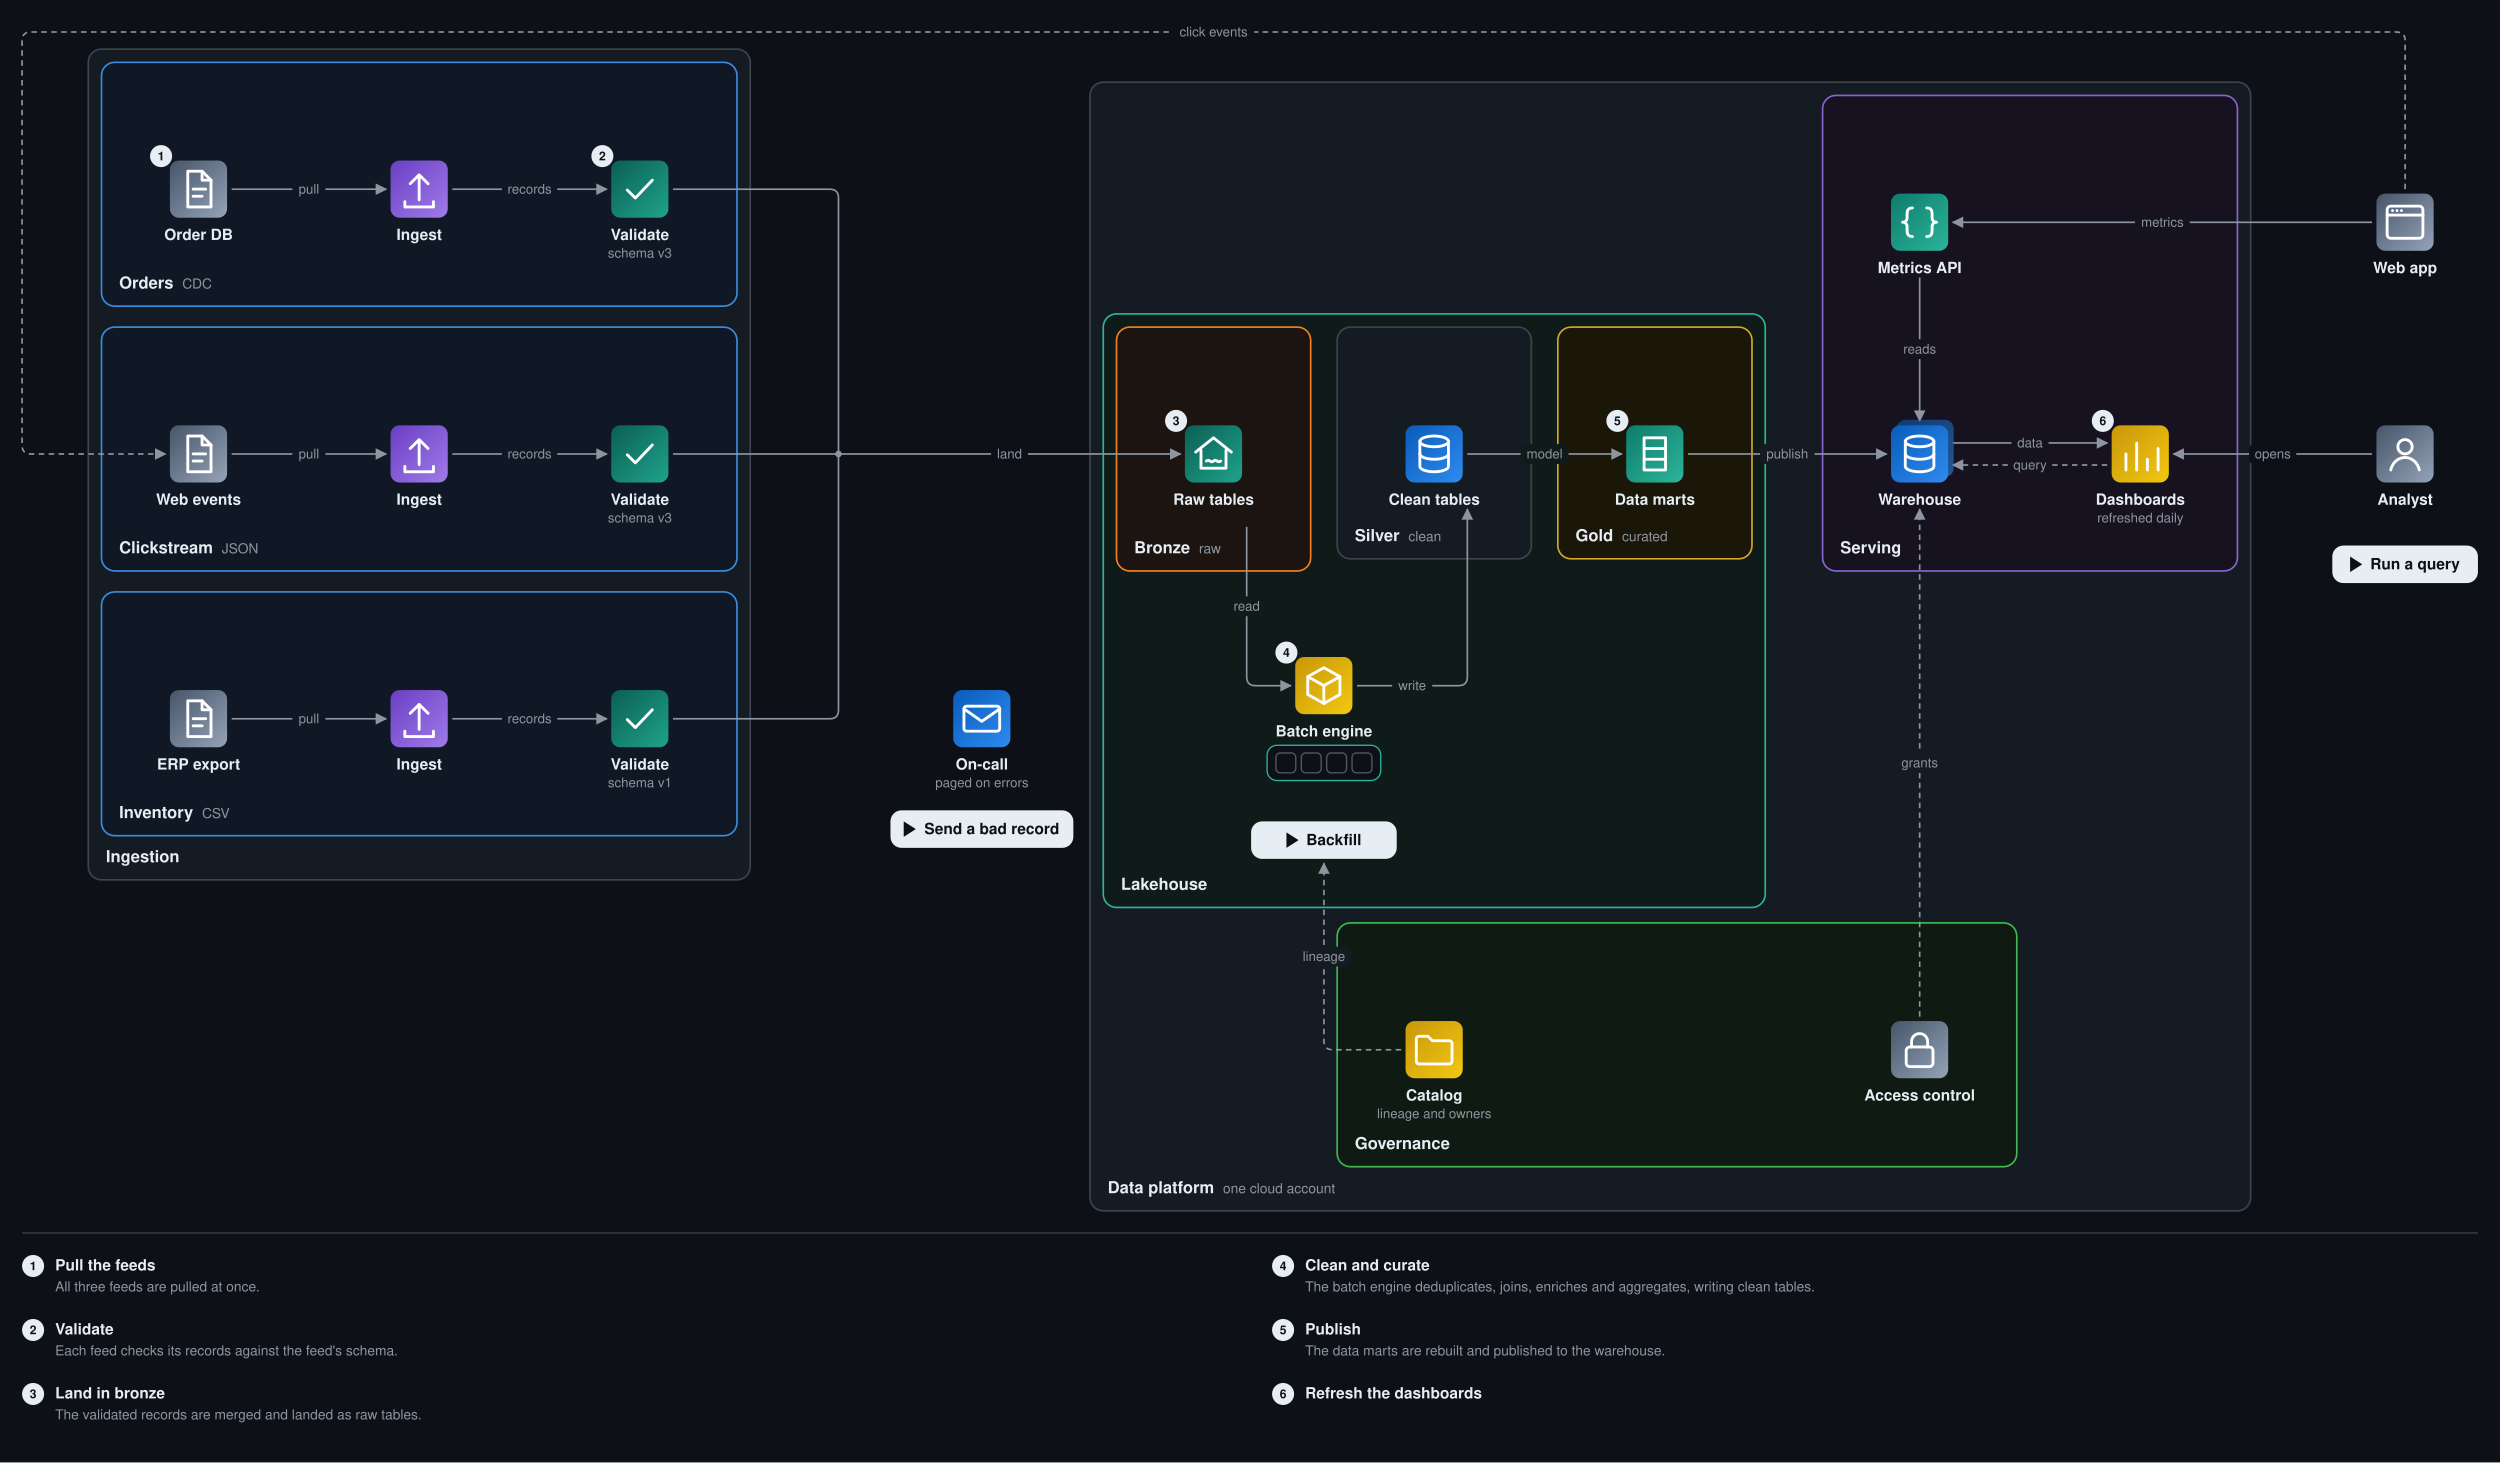
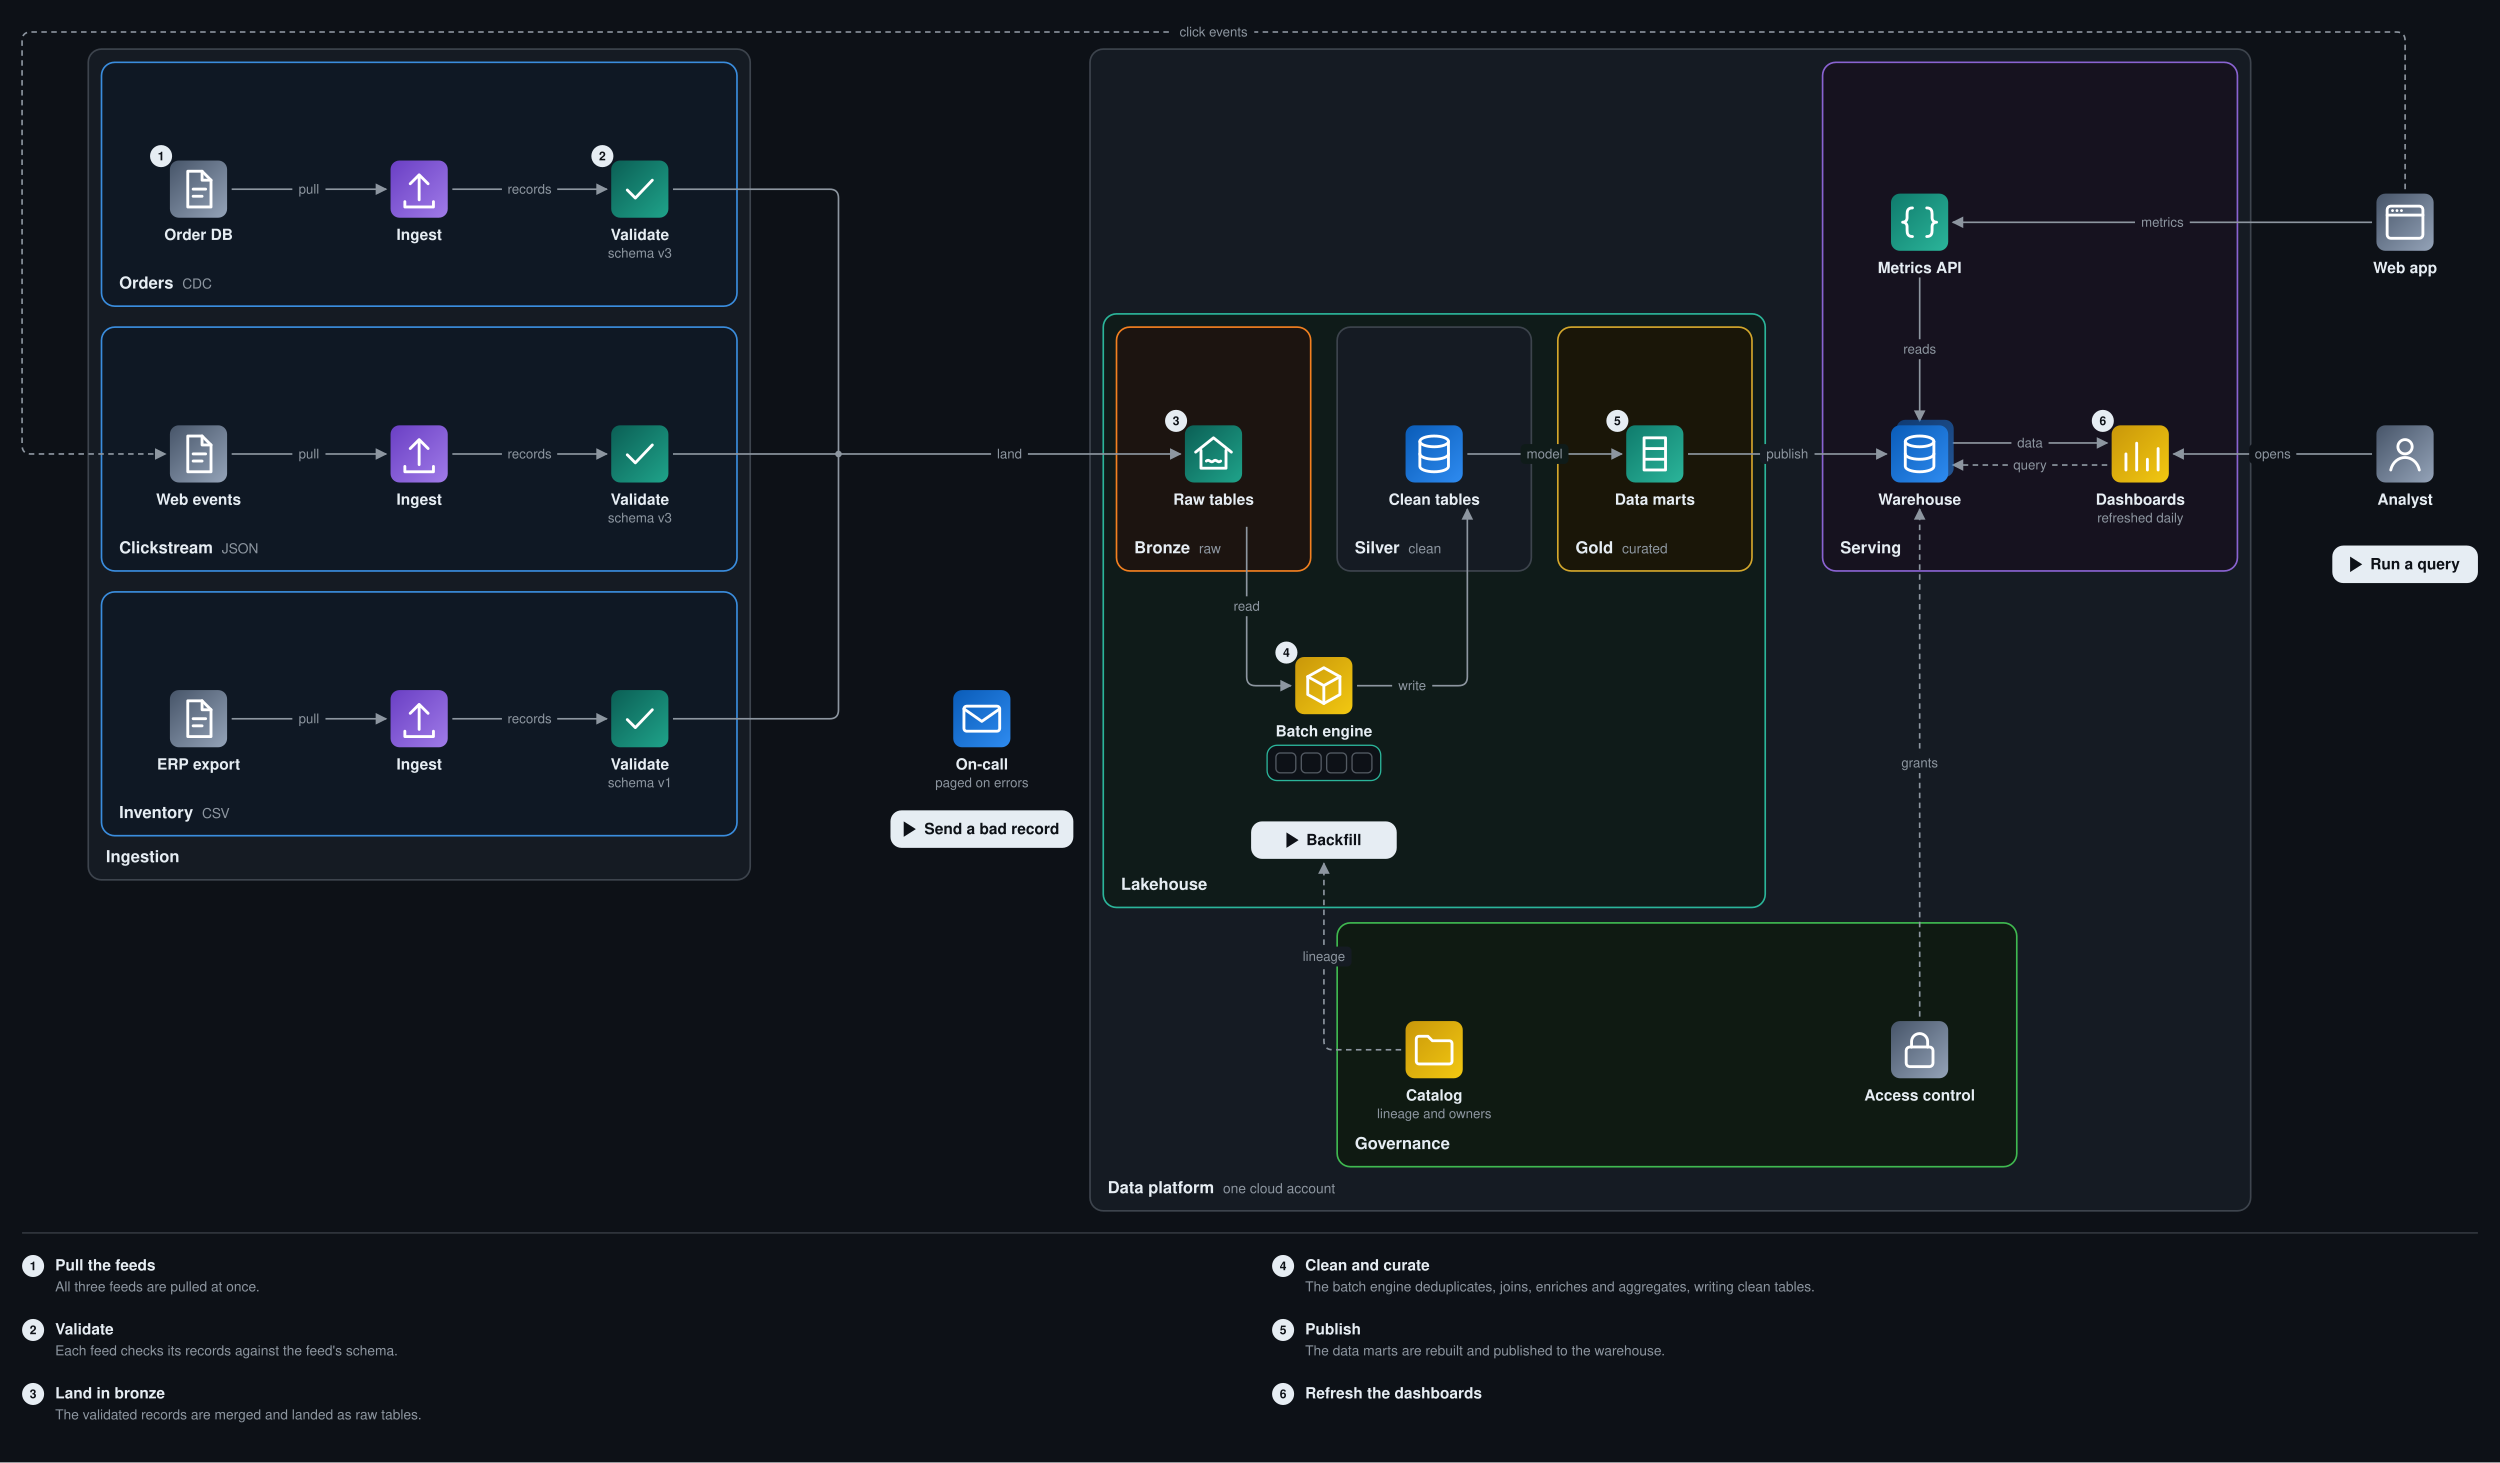
<svg xmlns="http://www.w3.org/2000/svg" viewBox="-180 -171.5 2266 1325.5" width="2266" height="1325.5" font-family="-apple-system, BlinkMacSystemFont, 'Segoe UI', Helvetica, Arial, sans-serif" role="img" aria-label="Three source feeds are ingested, validated and merged into a lakehouse, where a batch engine cleans and curates the data through bronze, silver and gold zones before a warehouse serves it to dashboards and an API. Four scenarios: the nightly batch, a bad record, a self-serve query and a backfill.">
  <defs>
    <linearGradient id="tile-amber" x1="0" y1="0" x2="1" y2="1">
      <stop offset="0" stop-color="#c9970a" />
      <stop offset="1" stop-color="#f2c811" />
    </linearGradient>
    <linearGradient id="tile-blue" x1="0" y1="0" x2="1" y2="1">
      <stop offset="0" stop-color="#0a5cb8" />
      <stop offset="1" stop-color="#2e8bf0" />
    </linearGradient>
    <linearGradient id="tile-green" x1="0" y1="0" x2="1" y2="1">
      <stop offset="0" stop-color="#0b5f55" />
      <stop offset="1" stop-color="#1fa38a" />
    </linearGradient>
    <linearGradient id="tile-slate" x1="0" y1="0" x2="1" y2="1">
      <stop offset="0" stop-color="#475569" />
      <stop offset="1" stop-color="#94a3b8" />
    </linearGradient>
    <linearGradient id="tile-teal" x1="0" y1="0" x2="1" y2="1">
      <stop offset="0" stop-color="#0f7b6c" />
      <stop offset="1" stop-color="#2bb59a" />
    </linearGradient>
    <linearGradient id="tile-violet" x1="0" y1="0" x2="1" y2="1">
      <stop offset="0" stop-color="#6a3fc4" />
      <stop offset="1" stop-color="#a07be8" />
    </linearGradient>
  </defs>
  <rect x="-180" y="-171.5" width="2266" height="1325.5" fill="#0d1117" />
  <g class="dg-body">
    <g class="grp" data-id="ingestion" id="g-ingestion">
      <rect x="-100" y="-127" width="600" height="753" rx="12" stroke-width="1.5" fill="#151b23" stroke="#3d444d" />
      <text class="gtitle" x="-84" y="610" font-size="15" font-weight="600" fill="#e6edf3">Ingestion</text>
    </g>
    <g class="grp" data-id="account" id="g-account">
-       <rect x="808" y="-97" width="1052" height="1023" rx="12" stroke-width="1.5" fill="#151b23" stroke="#3d444d" />
+       <rect x="808" y="-127" width="1052" height="1053" rx="12" stroke-width="1.5" fill="#151b23" stroke="#3d444d" />
      <text class="gtitle" x="824" y="910" font-size="15" font-weight="600" fill="#e6edf3">Data platform<tspan class="gsub" dx="8" font-size="12.5" font-weight="400" fill="#8d96a0">one cloud account</tspan>
      </text>
    </g>
    <g class="grp" data-id="lakehouse" id="g-lakehouse">
      <rect x="820" y="113" width="600" height="538" rx="12" stroke-width="1.5" fill="#0f1b19" stroke="#2bb59a" />
      <text class="gtitle" x="836" y="635" font-size="15" font-weight="600" fill="#e6edf3">Lakehouse</text>
    </g>
    <g class="grp" data-id="serving" id="g-serving">
-       <rect x="1472" y="-85" width="376" height="431" rx="12" stroke-width="1.5" fill="#16121f" stroke="#8a63d2" />
+       <rect x="1472" y="-115" width="376" height="461" rx="12" stroke-width="1.5" fill="#16121f" stroke="#8a63d2" />
      <text class="gtitle" x="1488" y="330" font-size="15" font-weight="600" fill="#e6edf3">Serving</text>
    </g>
    <g class="grp" data-id="governance" id="g-governance">
      <rect x="1032" y="665" width="616" height="221" rx="12" stroke-width="1.5" fill="#0f1a12" stroke="#3fb950" />
      <text class="gtitle" x="1048" y="870" font-size="15" font-weight="600" fill="#e6edf3">Governance</text>
    </g>
    <g class="grp" data-id="orders/feed" id="g-orders_feed">
      <rect x="-88" y="-115" width="576" height="221" rx="12" stroke-width="1.5" fill="#0f1824" stroke="#3a8dde" />
      <text class="gtitle" x="-72" y="90" font-size="15" font-weight="600" fill="#e6edf3">Orders<tspan class="gsub" dx="8" font-size="12.5" font-weight="400" fill="#8d96a0">CDC</tspan>
      </text>
    </g>
    <g class="grp" data-id="clicks/feed" id="g-clicks_feed">
      <rect x="-88" y="125" width="576" height="221" rx="12" stroke-width="1.5" fill="#0f1824" stroke="#3a8dde" />
      <text class="gtitle" x="-72" y="330" font-size="15" font-weight="600" fill="#e6edf3">Clickstream<tspan class="gsub" dx="8" font-size="12.5" font-weight="400" fill="#8d96a0">JSON</tspan>
      </text>
    </g>
    <g class="grp" data-id="stock/feed" id="g-stock_feed">
      <rect x="-88" y="365" width="576" height="221" rx="12" stroke-width="1.5" fill="#0f1824" stroke="#3a8dde" />
      <text class="gtitle" x="-72" y="570" font-size="15" font-weight="600" fill="#e6edf3">Inventory<tspan class="gsub" dx="8" font-size="12.5" font-weight="400" fill="#8d96a0">CSV</tspan>
      </text>
    </g>
    <g class="grp" data-id="bronze" id="g-bronze">
      <rect x="832" y="125" width="176" height="221" rx="12" stroke-width="1.5" fill="#1c1410" stroke="#f38020" />
      <text class="gtitle" x="848" y="330" font-size="15" font-weight="600" fill="#e6edf3">Bronze<tspan class="gsub" dx="8" font-size="12.5" font-weight="400" fill="#8d96a0">raw</tspan>
      </text>
    </g>
    <g class="grp" data-id="silver" id="g-silver">
-       <rect x="1032" y="125" width="176" height="210" rx="12" stroke-width="1.5" fill="#151b23" stroke="#3d444d" />
-       <text class="gtitle" x="1048" y="319" font-size="15" font-weight="600" fill="#e6edf3">Silver<tspan class="gsub" dx="8" font-size="12.5" font-weight="400" fill="#8d96a0">clean</tspan>
+       <rect x="1032" y="125" width="176" height="221" rx="12" stroke-width="1.5" fill="#151b23" stroke="#3d444d" />
+       <text class="gtitle" x="1048" y="330" font-size="15" font-weight="600" fill="#e6edf3">Silver<tspan class="gsub" dx="8" font-size="12.5" font-weight="400" fill="#8d96a0">clean</tspan>
      </text>
    </g>
    <g class="grp" data-id="gold" id="g-gold">
-       <rect x="1232" y="125" width="176" height="210" rx="12" stroke-width="1.5" fill="#1a1608" stroke="#d4a72c" />
-       <text class="gtitle" x="1248" y="319" font-size="15" font-weight="600" fill="#e6edf3">Gold<tspan class="gsub" dx="8" font-size="12.5" font-weight="400" fill="#8d96a0">curated</tspan>
+       <rect x="1232" y="125" width="176" height="221" rx="12" stroke-width="1.5" fill="#1a1608" stroke="#d4a72c" />
+       <text class="gtitle" x="1248" y="330" font-size="15" font-weight="600" fill="#e6edf3">Gold<tspan class="gsub" dx="8" font-size="12.5" font-weight="400" fill="#8d96a0">curated</tspan>
      </text>
    </g>
    <g class="edge" id="e-orders_check-_bus" data-id="orders/check-&gt;bus" data-from="orders/check" data-to="bus">
      <path class="base" d="M430 0 L572 0 Q580 0 580 8 L580 240" fill="none" stroke-width="1.5" stroke="#8d96a0" />
    </g>
    <g class="edge" id="e-clicks_check-_bus" data-id="clicks/check-&gt;bus" data-from="clicks/check" data-to="bus">
      <path class="base" d="M430 240 L580 240" fill="none" stroke-width="1.5" stroke="#8d96a0" />
    </g>
    <g class="edge" id="e-stock_check-_bus" data-id="stock/check-&gt;bus" data-from="stock/check" data-to="bus">
      <path class="base" d="M430 480 L572 480 Q580 480 580 472 L580 240" fill="none" stroke-width="1.5" stroke="#8d96a0" />
    </g>
    <g class="edge" id="e-bus-_raw" data-id="bus-&gt;raw" data-from="bus" data-to="raw">
      <path class="base" d="M580 240 L890 240" fill="none" stroke-width="1.5" stroke="#8d96a0" />
      <path class="head" d="M891 240L880.5 245.25L880.5 234.75z" fill="#8d96a0" />
    </g>
    <g class="edge" id="e-raw-_spark" data-id="raw-&gt;spark" data-from="raw" data-to="spark">
      <path class="base" d="M950 306 L950 442 Q950 450 958 450 L990 450" fill="none" stroke-width="1.5" stroke="#8d96a0" />
      <path class="head" d="M991 450L980.5 455.25L980.5 444.75z" fill="#8d96a0" />
    </g>
    <g class="edge" id="e-spark-_clean" data-id="spark-&gt;clean" data-from="spark" data-to="clean">
      <path class="base" d="M1050 450 L1142 450 Q1150 450 1150 442 L1150 290" fill="none" stroke-width="1.5" stroke="#8d96a0" />
      <path class="head" d="M1150 289L1155.25 299.5L1144.75 299.5z" fill="#8d96a0" />
    </g>
    <g class="edge" id="e-clean-_marts" data-id="clean-&gt;marts" data-from="clean" data-to="marts">
      <path class="base" d="M1150 240 L1290 240" fill="none" stroke-width="1.5" stroke="#8d96a0" />
      <path class="head" d="M1291 240L1280.5 245.25L1280.5 234.75z" fill="#8d96a0" />
    </g>
    <g class="edge" id="e-marts-_warehouse" data-id="marts-&gt;warehouse" data-from="marts" data-to="warehouse">
      <path class="base" d="M1350 240 L1530 240" fill="none" stroke-width="1.5" stroke="#8d96a0" />
      <path class="head" d="M1531 240L1520.5 245.25L1520.5 234.75z" fill="#8d96a0" />
    </g>
    <g class="edge" id="e-api-_warehouse" data-id="api-&gt;warehouse" data-from="api" data-to="warehouse">
      <path class="base" d="M1560 80 L1560 210" fill="none" stroke-width="1.5" stroke="#8d96a0" />
      <path class="head" d="M1560 211L1554.75 200.5L1565.25 200.5z" fill="#8d96a0" />
    </g>
    <g class="edge" id="e-app-_api" data-id="app-&gt;api" data-from="app" data-to="api">
      <path class="base" d="M1970 30 L1590 30" fill="none" stroke-width="1.5" stroke="#8d96a0" />
      <path class="head" d="M1589 30L1599.5 24.75L1599.5 35.25z" fill="#8d96a0" />
    </g>
    <g class="edge" id="e-warehouse-_dashboards" data-id="warehouse-&gt;dashboards" data-from="warehouse" data-to="dashboards">
      <path class="base" d="M1590 230 L1730 230" fill="none" stroke-width="1.5" stroke="#8d96a0" />
      <path class="head" d="M1731 230L1720.5 235.25L1720.5 224.75z" fill="#8d96a0" />
    </g>
    <g class="edge" id="e-dashboards-_warehouse" data-id="dashboards-&gt;warehouse" data-from="dashboards" data-to="warehouse">
      <path class="base" d="M1730 250 L1590 250" fill="none" stroke-width="1.5" stroke-dasharray="5 4" stroke="#8d96a0" />
      <path class="head" d="M1589 250L1599.5 244.75L1599.5 255.25z" fill="#8d96a0" />
    </g>
    <g class="edge" id="e-analyst-_dashboards" data-id="analyst-&gt;dashboards" data-from="analyst" data-to="dashboards">
      <path class="base" d="M1970 240 L1790 240" fill="none" stroke-width="1.5" stroke="#8d96a0" />
      <path class="head" d="M1789 240L1799.5 234.75L1799.5 245.25z" fill="#8d96a0" />
    </g>
    <g class="edge" id="e-catalog-_spark" data-id="catalog-&gt;spark" data-from="catalog" data-to="spark">
      <path class="base" d="M1090 780 L1028 780 Q1020 780 1020 772 L1020 611" fill="none" stroke-width="1.5" stroke-dasharray="5 4" stroke="#8d96a0" />
      <path class="head" d="M1020 610L1025.25 620.5L1014.75 620.5z" fill="#8d96a0" />
    </g>
    <g class="edge" id="e-access-_warehouse" data-id="access-&gt;warehouse" data-from="access" data-to="warehouse">
      <path class="base" d="M1560 750 L1560 290" fill="none" stroke-width="1.5" stroke-dasharray="5 4" stroke="#8d96a0" />
      <path class="head" d="M1560 289L1565.25 299.5L1554.75 299.5z" fill="#8d96a0" />
    </g>
    <g class="edge" id="e-app-_clicks_src" data-id="app-&gt;clicks/src" data-from="app" data-to="clicks/src">
      <path class="base" d="M2000 0 L2000 -134.5 Q2000 -142.5 1992 -142.5 L-152 -142.5 Q-160 -142.5 -160 -134.5 L-160 232 Q-160 240 -152 240 L-30 240" fill="none" stroke-width="1.5" stroke-dasharray="5 4" stroke="#8d96a0" />
      <path class="head" d="M-29 240L-39.5 245.25L-39.5 234.75z" fill="#8d96a0" />
    </g>
    <g class="edge" id="e-orders_src-_orders_ingest" data-id="orders/src-&gt;orders/ingest" data-from="orders/src" data-to="orders/ingest">
      <path class="base" d="M30 0 L170 0" fill="none" stroke-width="1.5" stroke="#8d96a0" />
      <path class="head" d="M171 0L160.5 5.25L160.5 -5.25z" fill="#8d96a0" />
    </g>
    <g class="edge" id="e-orders_ingest-_orders_check" data-id="orders/ingest-&gt;orders/check" data-from="orders/ingest" data-to="orders/check">
      <path class="base" d="M230 0 L370 0" fill="none" stroke-width="1.5" stroke="#8d96a0" />
      <path class="head" d="M371 0L360.5 5.25L360.5 -5.25z" fill="#8d96a0" />
    </g>
    <g class="edge" id="e-clicks_src-_clicks_ingest" data-id="clicks/src-&gt;clicks/ingest" data-from="clicks/src" data-to="clicks/ingest">
      <path class="base" d="M30 240 L170 240" fill="none" stroke-width="1.5" stroke="#8d96a0" />
      <path class="head" d="M171 240L160.5 245.25L160.5 234.75z" fill="#8d96a0" />
    </g>
    <g class="edge" id="e-clicks_ingest-_clicks_check" data-id="clicks/ingest-&gt;clicks/check" data-from="clicks/ingest" data-to="clicks/check">
      <path class="base" d="M230 240 L370 240" fill="none" stroke-width="1.5" stroke="#8d96a0" />
      <path class="head" d="M371 240L360.5 245.25L360.5 234.75z" fill="#8d96a0" />
    </g>
    <g class="edge" id="e-stock_src-_stock_ingest" data-id="stock/src-&gt;stock/ingest" data-from="stock/src" data-to="stock/ingest">
      <path class="base" d="M30 480 L170 480" fill="none" stroke-width="1.5" stroke="#8d96a0" />
      <path class="head" d="M171 480L160.5 485.25L160.5 474.75z" fill="#8d96a0" />
    </g>
    <g class="edge" id="e-stock_ingest-_stock_check" data-id="stock/ingest-&gt;stock/check" data-from="stock/ingest" data-to="stock/check">
      <path class="base" d="M230 480 L370 480" fill="none" stroke-width="1.5" stroke="#8d96a0" />
      <path class="head" d="M371 480L360.5 485.25L360.5 474.75z" fill="#8d96a0" />
    </g>
    <g class="labels">
      <g class="elab" data-edge="bus-&gt;raw">
        <rect x="718.31" y="231" width="33.39" height="18" rx="4" fill="#0d1117" />
        <text class="elabel" x="735" y="244" font-size="12" text-anchor="middle" fill="#8d96a0">land</text>
      </g>
      <g class="elab" data-edge="raw-&gt;spark">
        <rect x="932.97" y="369" width="34.06" height="18" rx="4" fill="#0f1b19" />
        <text class="elabel" x="950" y="382" font-size="12" text-anchor="middle" fill="#8d96a0">read</text>
      </g>
      <g class="elab" data-edge="spark-&gt;clean">
        <rect x="1081.84" y="441" width="36.33" height="18" rx="4" fill="#0f1b19" />
        <text class="elabel" x="1100" y="454" font-size="12" text-anchor="middle" fill="#8d96a0">write</text>
      </g>
      <g class="elab" data-edge="clean-&gt;marts">
        <rect x="1198.3" y="231" width="43.4" height="18" rx="4" fill="#0f1b19" />
        <text class="elabel" x="1220" y="244" font-size="12" text-anchor="middle" fill="#8d96a0">model</text>
      </g>
      <g class="elab" data-edge="marts-&gt;warehouse">
        <rect x="1415.3" y="231" width="49.41" height="18" rx="4" fill="#151b23" />
        <text class="elabel" x="1440" y="244" font-size="12" text-anchor="middle" fill="#8d96a0">publish</text>
      </g>
      <g class="elab" data-edge="api-&gt;warehouse">
        <rect x="1539.97" y="136" width="40.06" height="18" rx="4" fill="#16121f" />
        <text class="elabel" x="1560" y="149" font-size="12" text-anchor="middle" fill="#8d96a0">reads</text>
      </g>
      <g class="elab" data-edge="app-&gt;api">
        <rect x="1755.16" y="21" width="49.67" height="18" rx="4" fill="#16121f" />
        <text class="elabel" x="1780" y="34" font-size="12" text-anchor="middle" fill="#8d96a0">metrics</text>
      </g>
      <g class="elab" data-edge="warehouse-&gt;dashboards">
        <rect x="1643.16" y="221" width="33.68" height="18" rx="4" fill="#16121f" />
        <text class="elabel" x="1660" y="234" font-size="12" text-anchor="middle" fill="#8d96a0">data</text>
      </g>
      <g class="elab" data-edge="dashboards-&gt;warehouse">
        <rect x="1639.97" y="241" width="40.06" height="18" rx="4" fill="#16121f" />
        <text class="elabel" x="1660" y="254" font-size="12" text-anchor="middle" fill="#8d96a0">query</text>
      </g>
      <g class="elab" data-edge="analyst-&gt;dashboards">
        <rect x="1858.63" y="231" width="42.74" height="18" rx="4" fill="#0d1117" />
        <text class="elabel" x="1880" y="244" font-size="12" text-anchor="middle" fill="#8d96a0">opens</text>
      </g>
      <g class="elab" data-edge="catalog-&gt;spark">
        <rect x="994.95" y="686.5" width="50.09" height="18" rx="4" fill="#151b23" />
        <text class="elabel" x="1020" y="699.5" font-size="12" text-anchor="middle" fill="#8d96a0">lineage</text>
      </g>
      <g class="elab" data-edge="access-&gt;warehouse">
        <rect x="1538.16" y="511" width="43.68" height="18" rx="4" fill="#151b23" />
        <text class="elabel" x="1560" y="524" font-size="12" text-anchor="middle" fill="#8d96a0">grants</text>
      </g>
      <g class="elab" data-edge="app-&gt;clicks/src">
        <rect x="883.15" y="-151.5" width="73.71" height="18" rx="4" fill="#0d1117" />
        <text class="elabel" x="920" y="-138.5" font-size="12" text-anchor="middle" fill="#8d96a0">click events</text>
      </g>
      <g class="elab" data-edge="orders/src-&gt;orders/ingest">
        <rect x="84.98" y="-9" width="30.04" height="18" rx="4" fill="#0f1824" />
        <text class="elabel" x="100" y="4" font-size="12" text-anchor="middle" fill="#8d96a0">pull</text>
      </g>
      <g class="elab" data-edge="orders/ingest-&gt;orders/check">
        <rect x="274.96" y="-9" width="50.08" height="18" rx="4" fill="#0f1824" />
        <text class="elabel" x="300" y="4" font-size="12" text-anchor="middle" fill="#8d96a0">records</text>
      </g>
      <g class="elab" data-edge="clicks/src-&gt;clicks/ingest">
        <rect x="84.98" y="231" width="30.04" height="18" rx="4" fill="#0f1824" />
        <text class="elabel" x="100" y="244" font-size="12" text-anchor="middle" fill="#8d96a0">pull</text>
      </g>
      <g class="elab" data-edge="clicks/ingest-&gt;clicks/check">
        <rect x="274.96" y="231" width="50.08" height="18" rx="4" fill="#0f1824" />
        <text class="elabel" x="300" y="244" font-size="12" text-anchor="middle" fill="#8d96a0">records</text>
      </g>
      <g class="elab" data-edge="stock/src-&gt;stock/ingest">
        <rect x="84.98" y="471" width="30.04" height="18" rx="4" fill="#0f1824" />
        <text class="elabel" x="100" y="484" font-size="12" text-anchor="middle" fill="#8d96a0">pull</text>
      </g>
      <g class="elab" data-edge="stock/ingest-&gt;stock/check">
        <rect x="274.96" y="471" width="50.08" height="18" rx="4" fill="#0f1824" />
        <text class="elabel" x="300" y="484" font-size="12" text-anchor="middle" fill="#8d96a0">records</text>
      </g>
    </g>
    <g class="node junction" id="n-bus" data-id="bus">
      <circle class="dot" cx="580" cy="240" r="3" fill="#8d96a0" />
    </g>
    <g class="node" id="n-oncall" data-id="oncall">
      <g class="tile" transform="translate(684 454) scale(0.81)">
        <rect width="64" height="64" rx="10" fill="url(#tile-blue)" />
        <g class="glyph" fill="none" stroke="#fff" stroke-width="3.2" stroke-linecap="round" stroke-linejoin="round">
          <rect x="12" y="18" width="40" height="28" rx="3" />
          <path d="m12 21 20 14 20-14" />
        </g>
      </g>
      <text class="ntitle" x="710" y="526" font-size="14" font-weight="600" text-anchor="middle" fill="#e6edf3">On-call</text>
      <text class="nsub" x="710" y="542" font-size="12" text-anchor="middle" fill="#8d96a0">paged on errors</text>
      <g class="trigger" data-node="oncall" role="button" tabindex="0" aria-label="Send a bad record: play Bad record" data-plays="bad-record">
        <rect class="btnbg" x="627.12" y="563" width="165.76" height="34" rx="10" fill="#e6edf3" />
        <path class="btnicon" d="M639.12 573l11 7-11 7z" fill="#0d1117" />
        <text class="btntext" x="719" y="584.5" font-size="14" font-weight="600" text-anchor="middle" fill="#0d1117">Send a bad record</text>
      </g>
    </g>
    <g class="node" id="n-raw" data-id="raw">
      <g class="tile" transform="translate(894 214) scale(0.81)">
        <rect width="64" height="64" rx="10" fill="url(#tile-green)" />
        <g class="glyph" fill="none" stroke="#fff" stroke-width="3.2" stroke-linecap="round" stroke-linejoin="round">
          <path d="M12 30 32 14l20 16" />
          <path d="M18 28v20h28V28" />
          <path d="M24 40c3-3 5 3 8 0s5 3 8 0" />
        </g>
      </g>
      <text class="ntitle" x="920" y="286" font-size="14" font-weight="600" text-anchor="middle" fill="#e6edf3">Raw tables</text>
      <text class="nsub" x="920" y="302" font-size="12" text-anchor="middle" fill="#8d96a0" />
      <g data-badges="nightly">
        <rect class="badge" x="876" y="200" width="20" height="20" rx="10" fill="#e6edf3" />
        <text class="badget" x="886" y="213.8" font-size="11" font-weight="600" text-anchor="middle" fill="#0d1117">3</text>
      </g>
    </g>
    <g class="node" id="n-clean" data-id="clean">
      <g class="tile" transform="translate(1094 214) scale(0.81)">
        <rect width="64" height="64" rx="10" fill="url(#tile-blue)" />
        <g class="glyph" fill="none" stroke="#fff" stroke-width="3.2" stroke-linecap="round" stroke-linejoin="round">
          <ellipse cx="32" cy="18" rx="16" ry="6" />
          <path d="M16 18v28c0 3.3 7.2 6 16 6s16-2.7 16-6V18" />
          <path d="M16 32c0 3.3 7.2 6 16 6s16-2.7 16-6" />
        </g>
      </g>
      <text class="ntitle" x="1120" y="286" font-size="14" font-weight="600" text-anchor="middle" fill="#e6edf3">Clean tables</text>
    </g>
    <g class="node" id="n-marts" data-id="marts">
      <g class="tile" transform="translate(1294 214) scale(0.81)">
        <rect width="64" height="64" rx="10" fill="url(#tile-teal)" />
        <g class="glyph" fill="none" stroke="#fff" stroke-width="3.2" stroke-linecap="round" stroke-linejoin="round">
          <path d="M20 14h24v12H20zM20 26h24v12H20zM20 38h24v12H20z" />
        </g>
      </g>
      <text class="ntitle" x="1320" y="286" font-size="14" font-weight="600" text-anchor="middle" fill="#e6edf3">Data marts</text>
      <g data-badges="nightly">
        <rect class="badge" x="1276" y="200" width="20" height="20" rx="10" fill="#e6edf3" />
        <text class="badget" x="1286" y="213.8" font-size="11" font-weight="600" text-anchor="middle" fill="#0d1117">5</text>
      </g>
    </g>
    <g class="node" id="n-spark" data-id="spark">
      <g class="tile" transform="translate(994 424) scale(0.81)">
        <rect width="64" height="64" rx="10" fill="url(#tile-amber)" />
        <g class="glyph" fill="none" stroke="#fff" stroke-width="3.2" stroke-linecap="round" stroke-linejoin="round">
          <path d="M32 12 50 22v20L32 52 14 42V22z" />
          <path d="M14 22l18 10 18-10M32 32v20" />
        </g>
      </g>
      <text class="ntitle" x="1020" y="496" font-size="14" font-weight="600" text-anchor="middle" fill="#e6edf3">Batch engine</text>
      <g class="cells">
        <rect class="cellbox" x="968.5" y="504" width="103" height="32" rx="9" stroke-width="1.2" fill="#0d1117" stroke="#2bb59a" />
        <rect class="cell" x="976.5" y="511" width="18" height="18" rx="4" fill="none" stroke-width="1.2" stroke-opacity=".55" stroke="#8d96a0" />
        <rect class="cell" x="999.5" y="511" width="18" height="18" rx="4" fill="none" stroke-width="1.2" stroke-opacity=".55" stroke="#8d96a0" />
        <rect class="cell" x="1022.5" y="511" width="18" height="18" rx="4" fill="none" stroke-width="1.2" stroke-opacity=".55" stroke="#8d96a0" />
        <rect class="cell" x="1045.5" y="511" width="18" height="18" rx="4" fill="none" stroke-width="1.2" stroke-opacity=".55" stroke="#8d96a0" />
      </g>
      <text class="cap nsub" x="1020" y="552" font-size="12" text-anchor="middle" fill="#8d96a0" />
      <g class="trigger" data-node="spark" role="button" tabindex="0" aria-label="Backfill: play Backfill" data-plays="backfill">
        <rect class="btnbg" x="954" y="573" width="132" height="34" rx="10" fill="#e6edf3" />
        <path class="btnicon" d="M986.03 583l11 7-11 7z" fill="#0d1117" />
        <text class="btntext" x="1029" y="594.5" font-size="14" font-weight="600" text-anchor="middle" fill="#0d1117">Backfill</text>
      </g>
      <g data-badges="nightly">
        <rect class="badge" x="976" y="410" width="20" height="20" rx="10" fill="#e6edf3" />
        <text class="badget" x="986" y="423.8" font-size="11" font-weight="600" text-anchor="middle" fill="#0d1117">4</text>
      </g>
    </g>
    <g class="node" id="n-api" data-id="api">
      <g class="tile" transform="translate(1534 4) scale(0.81)">
        <rect width="64" height="64" rx="10" fill="url(#tile-teal)" />
        <g class="glyph" fill="none" stroke="#fff" stroke-width="3.2" stroke-linecap="round" stroke-linejoin="round">
          <path d="M24 16c-5 0-6 3-6 7v4c0 3-2 5-5 5 3 0 5 2 5 5v4c0 4 1 7 6 7" />
          <path d="M40 16c5 0 6 3 6 7v4c0 3 2 5 5 5-3 0-5 2-5 5v4c0 4-1 7-6 7" />
        </g>
      </g>
      <text class="ntitle" x="1560" y="76" font-size="14" font-weight="600" text-anchor="middle" fill="#e6edf3">Metrics API</text>
    </g>
    <g class="node" id="n-warehouse" data-id="warehouse">
      <g class="tile" transform="translate(1539 209) scale(0.81)" opacity=".55">
        <rect width="64" height="64" rx="10" fill="url(#tile-blue)" />
        <g class="glyph" fill="none" stroke="#fff" stroke-width="3.2" stroke-linecap="round" stroke-linejoin="round">
          <ellipse cx="32" cy="18" rx="16" ry="6" />
          <path d="M16 18v28c0 3.3 7.2 6 16 6s16-2.7 16-6V18" />
          <path d="M16 32c0 3.3 7.2 6 16 6s16-2.7 16-6" />
        </g>
      </g>
      <g class="tile" transform="translate(1534 214) scale(0.81)">
        <rect width="64" height="64" rx="10" fill="url(#tile-blue)" />
        <g class="glyph" fill="none" stroke="#fff" stroke-width="3.2" stroke-linecap="round" stroke-linejoin="round">
          <ellipse cx="32" cy="18" rx="16" ry="6" />
          <path d="M16 18v28c0 3.3 7.2 6 16 6s16-2.7 16-6V18" />
          <path d="M16 32c0 3.3 7.2 6 16 6s16-2.7 16-6" />
        </g>
      </g>
      <text class="ntitle" x="1560" y="286" font-size="14" font-weight="600" text-anchor="middle" fill="#e6edf3">Warehouse</text>
    </g>
    <g class="node" id="n-dashboards" data-id="dashboards">
      <g class="tile" transform="translate(1734 214) scale(0.81)">
        <rect width="64" height="64" rx="10" fill="url(#tile-amber)" />
        <g class="glyph" fill="none" stroke="#fff" stroke-width="3.2" stroke-linecap="round" stroke-linejoin="round">
          <path d="M16 50V32M28 50V20M40 50V38M52 50V26" />
        </g>
      </g>
      <text class="ntitle" x="1760" y="286" font-size="14" font-weight="600" text-anchor="middle" fill="#e6edf3">Dashboards</text>
      <text class="nsub" x="1760" y="302" font-size="12" text-anchor="middle" fill="#8d96a0">refreshed daily</text>
      <g data-badges="nightly">
        <rect class="badge" x="1716" y="200" width="20" height="20" rx="10" fill="#e6edf3" />
        <text class="badget" x="1726" y="213.8" font-size="11" font-weight="600" text-anchor="middle" fill="#0d1117">6</text>
      </g>
    </g>
    <g class="node" id="n-catalog" data-id="catalog">
      <g class="tile" transform="translate(1094 754) scale(0.81)">
        <rect width="64" height="64" rx="10" fill="url(#tile-amber)" />
        <g class="glyph" fill="none" stroke="#fff" stroke-width="3.2" stroke-linecap="round" stroke-linejoin="round">
          <path d="M12 20a3 3 0 0 1 3-3h10l5 5h19a3 3 0 0 1 3 3v20a3 3 0 0 1-3 3H15a3 3 0 0 1-3-3z" />
        </g>
      </g>
      <text class="ntitle" x="1120" y="826" font-size="14" font-weight="600" text-anchor="middle" fill="#e6edf3">Catalog</text>
      <text class="nsub" x="1120" y="842" font-size="12" text-anchor="middle" fill="#8d96a0">lineage and owners</text>
    </g>
    <g class="node" id="n-access" data-id="access">
      <g class="tile" transform="translate(1534 754) scale(0.81)">
        <rect width="64" height="64" rx="10" fill="url(#tile-slate)" />
        <g class="glyph" fill="none" stroke="#fff" stroke-width="3.2" stroke-linecap="round" stroke-linejoin="round">
          <rect x="17" y="29" width="30" height="22" rx="4" />
          <path d="M23 29v-6a9 9 0 0 1 18 0v6" />
        </g>
      </g>
      <text class="ntitle" x="1560" y="826" font-size="14" font-weight="600" text-anchor="middle" fill="#e6edf3">Access control</text>
    </g>
    <g class="node" id="n-app" data-id="app">
      <g class="tile" transform="translate(1974 4) scale(0.81)">
        <rect width="64" height="64" rx="10" fill="url(#tile-slate)" />
        <g class="glyph" fill="none" stroke="#fff" stroke-width="3.2" stroke-linecap="round" stroke-linejoin="round">
          <rect x="12" y="14" width="40" height="36" rx="4" />
          <path d="M12 24h40M18 19h.01M23 19h.01M28 19h.01" />
        </g>
      </g>
      <text class="ntitle" x="2000" y="76" font-size="14" font-weight="600" text-anchor="middle" fill="#e6edf3">Web app</text>
    </g>
    <g class="node" id="n-analyst" data-id="analyst">
      <g class="tile" transform="translate(1974 214) scale(0.81)">
        <rect width="64" height="64" rx="10" fill="url(#tile-slate)" />
        <g class="glyph" fill="none" stroke="#fff" stroke-width="3.2" stroke-linecap="round" stroke-linejoin="round">
          <circle cx="32" cy="24" r="8" />
          <path d="M16 50c2-9 9-14 16-14s14 5 16 14" />
        </g>
      </g>
      <text class="ntitle" x="2000" y="286" font-size="14" font-weight="600" text-anchor="middle" fill="#e6edf3">Analyst</text>
      <text class="nsub" x="2000" y="302" font-size="12" text-anchor="middle" fill="#8d96a0" />
      <g class="trigger" data-node="analyst" role="button" tabindex="0" aria-label="Run a query: play Self-serve query" data-plays="query">
        <rect class="btnbg" x="1934" y="323" width="132" height="34" rx="10" fill="#e6edf3" />
        <path class="btnicon" d="M1950.13 333l11 7-11 7z" fill="#0d1117" />
        <text class="btntext" x="2009" y="344.5" font-size="14" font-weight="600" text-anchor="middle" fill="#0d1117">Run a query</text>
      </g>
    </g>
    <g class="node" id="n-orders_src" data-id="orders/src">
      <g class="tile" transform="translate(-26 -26) scale(0.81)">
        <rect width="64" height="64" rx="10" fill="url(#tile-slate)" />
        <g class="glyph" fill="none" stroke="#fff" stroke-width="3.2" stroke-linecap="round" stroke-linejoin="round">
          <path d="M20 12h16l10 10v30H20z" />
          <path d="M36 12v10h10M26 32h14M26 40h10" />
        </g>
      </g>
      <text class="ntitle" x="0" y="46" font-size="14" font-weight="600" text-anchor="middle" fill="#e6edf3">Order DB</text>
      <g data-badges="nightly">
        <rect class="badge" x="-44" y="-40" width="20" height="20" rx="10" fill="#e6edf3" />
        <text class="badget" x="-34" y="-26.2" font-size="11" font-weight="600" text-anchor="middle" fill="#0d1117">1</text>
      </g>
    </g>
    <g class="node" id="n-orders_ingest" data-id="orders/ingest">
      <g class="tile" transform="translate(174 -26) scale(0.81)">
        <rect width="64" height="64" rx="10" fill="url(#tile-violet)" />
        <g class="glyph" fill="none" stroke="#fff" stroke-width="3.2" stroke-linecap="round" stroke-linejoin="round">
          <path d="M32 44V16M22 26l10-10 10 10" />
          <path d="M16 46v6h32v-6" />
        </g>
      </g>
      <text class="ntitle" x="200" y="46" font-size="14" font-weight="600" text-anchor="middle" fill="#e6edf3">Ingest</text>
    </g>
    <g class="node" id="n-orders_check" data-id="orders/check">
      <g class="tile" transform="translate(374 -26) scale(0.81)">
        <rect width="64" height="64" rx="10" fill="url(#tile-green)" />
        <g class="glyph" fill="none" stroke="#fff" stroke-width="3.2" stroke-linecap="round" stroke-linejoin="round">
          <path d="M18 33l9 9 19-20" />
        </g>
      </g>
      <text class="ntitle" x="400" y="46" font-size="14" font-weight="600" text-anchor="middle" fill="#e6edf3">Validate</text>
      <text class="nsub" x="400" y="62" font-size="12" text-anchor="middle" fill="#8d96a0">schema v3</text>
      <g data-badges="nightly">
        <rect class="badge" x="356" y="-40" width="20" height="20" rx="10" fill="#e6edf3" />
        <text class="badget" x="366" y="-26.2" font-size="11" font-weight="600" text-anchor="middle" fill="#0d1117">2</text>
      </g>
    </g>
    <g class="node" id="n-clicks_src" data-id="clicks/src">
      <g class="tile" transform="translate(-26 214) scale(0.81)">
        <rect width="64" height="64" rx="10" fill="url(#tile-slate)" />
        <g class="glyph" fill="none" stroke="#fff" stroke-width="3.2" stroke-linecap="round" stroke-linejoin="round">
          <path d="M20 12h16l10 10v30H20z" />
          <path d="M36 12v10h10M26 32h14M26 40h10" />
        </g>
      </g>
      <text class="ntitle" x="0" y="286" font-size="14" font-weight="600" text-anchor="middle" fill="#e6edf3">Web events</text>
    </g>
    <g class="node" id="n-clicks_ingest" data-id="clicks/ingest">
      <g class="tile" transform="translate(174 214) scale(0.81)">
        <rect width="64" height="64" rx="10" fill="url(#tile-violet)" />
        <g class="glyph" fill="none" stroke="#fff" stroke-width="3.2" stroke-linecap="round" stroke-linejoin="round">
          <path d="M32 44V16M22 26l10-10 10 10" />
          <path d="M16 46v6h32v-6" />
        </g>
      </g>
      <text class="ntitle" x="200" y="286" font-size="14" font-weight="600" text-anchor="middle" fill="#e6edf3">Ingest</text>
    </g>
    <g class="node" id="n-clicks_check" data-id="clicks/check">
      <g class="tile" transform="translate(374 214) scale(0.81)">
        <rect width="64" height="64" rx="10" fill="url(#tile-green)" />
        <g class="glyph" fill="none" stroke="#fff" stroke-width="3.2" stroke-linecap="round" stroke-linejoin="round">
          <path d="M18 33l9 9 19-20" />
        </g>
      </g>
      <text class="ntitle" x="400" y="286" font-size="14" font-weight="600" text-anchor="middle" fill="#e6edf3">Validate</text>
      <text class="nsub" x="400" y="302" font-size="12" text-anchor="middle" fill="#8d96a0">schema v3</text>
    </g>
    <g class="node" id="n-stock_src" data-id="stock/src">
      <g class="tile" transform="translate(-26 454) scale(0.81)">
        <rect width="64" height="64" rx="10" fill="url(#tile-slate)" />
        <g class="glyph" fill="none" stroke="#fff" stroke-width="3.2" stroke-linecap="round" stroke-linejoin="round">
          <path d="M20 12h16l10 10v30H20z" />
          <path d="M36 12v10h10M26 32h14M26 40h10" />
        </g>
      </g>
      <text class="ntitle" x="0" y="526" font-size="14" font-weight="600" text-anchor="middle" fill="#e6edf3">ERP export</text>
    </g>
    <g class="node" id="n-stock_ingest" data-id="stock/ingest">
      <g class="tile" transform="translate(174 454) scale(0.81)">
        <rect width="64" height="64" rx="10" fill="url(#tile-violet)" />
        <g class="glyph" fill="none" stroke="#fff" stroke-width="3.2" stroke-linecap="round" stroke-linejoin="round">
          <path d="M32 44V16M22 26l10-10 10 10" />
          <path d="M16 46v6h32v-6" />
        </g>
      </g>
      <text class="ntitle" x="200" y="526" font-size="14" font-weight="600" text-anchor="middle" fill="#e6edf3">Ingest</text>
    </g>
    <g class="node" id="n-stock_check" data-id="stock/check">
      <g class="tile" transform="translate(374 454) scale(0.81)">
        <rect width="64" height="64" rx="10" fill="url(#tile-green)" />
        <g class="glyph" fill="none" stroke="#fff" stroke-width="3.2" stroke-linecap="round" stroke-linejoin="round">
          <path d="M18 33l9 9 19-20" />
        </g>
      </g>
      <text class="ntitle" x="400" y="526" font-size="14" font-weight="600" text-anchor="middle" fill="#e6edf3">Validate</text>
      <text class="nsub" x="400" y="542" font-size="12" text-anchor="middle" fill="#8d96a0">schema v1</text>
    </g>
  </g>
  <line x1="-160" y1="946" x2="2066" y2="946" stroke-width="1.5" stroke="#30363d" />
  <circle cx="-150" cy="976" r="10" fill="#e6edf3" />
  <text x="-150" y="979.8" font-size="11" font-weight="600" text-anchor="middle" fill="#0d1117">1</text>
  <text x="-130" y="980" font-size="14" font-weight="600" fill="#e6edf3">Pull the feeds</text>
  <text x="-130" y="999" font-size="12.5" fill="#8d96a0">All three feeds are pulled at once.</text>
  <circle cx="-150" cy="1034" r="10" fill="#e6edf3" />
  <text x="-150" y="1037.8" font-size="11" font-weight="600" text-anchor="middle" fill="#0d1117">2</text>
  <text x="-130" y="1038" font-size="14" font-weight="600" fill="#e6edf3">Validate</text>
  <text x="-130" y="1057" font-size="12.5" fill="#8d96a0">Each feed checks its records against the feed's schema.</text>
  <circle cx="-150" cy="1092" r="10" fill="#e6edf3" />
  <text x="-150" y="1095.8" font-size="11" font-weight="600" text-anchor="middle" fill="#0d1117">3</text>
  <text x="-130" y="1096" font-size="14" font-weight="600" fill="#e6edf3">Land in bronze</text>
  <text x="-130" y="1115" font-size="12.5" fill="#8d96a0">The validated records are merged and landed as raw tables.</text>
  <circle cx="983" cy="976" r="10" fill="#e6edf3" />
  <text x="983" y="979.8" font-size="11" font-weight="600" text-anchor="middle" fill="#0d1117">4</text>
  <text x="1003" y="980" font-size="14" font-weight="600" fill="#e6edf3">Clean and curate</text>
  <text x="1003" y="999" font-size="12.5" fill="#8d96a0">The batch engine deduplicates, joins, enriches and aggregates, writing clean tables.</text>
  <circle cx="983" cy="1034" r="10" fill="#e6edf3" />
  <text x="983" y="1037.8" font-size="11" font-weight="600" text-anchor="middle" fill="#0d1117">5</text>
  <text x="1003" y="1038" font-size="14" font-weight="600" fill="#e6edf3">Publish</text>
  <text x="1003" y="1057" font-size="12.5" fill="#8d96a0">The data marts are rebuilt and published to the warehouse.</text>
  <circle cx="983" cy="1092" r="10" fill="#e6edf3" />
  <text x="983" y="1095.8" font-size="11" font-weight="600" text-anchor="middle" fill="#0d1117">6</text>
  <text x="1003" y="1096" font-size="14" font-weight="600" fill="#e6edf3">Refresh the dashboards</text>
</svg>
